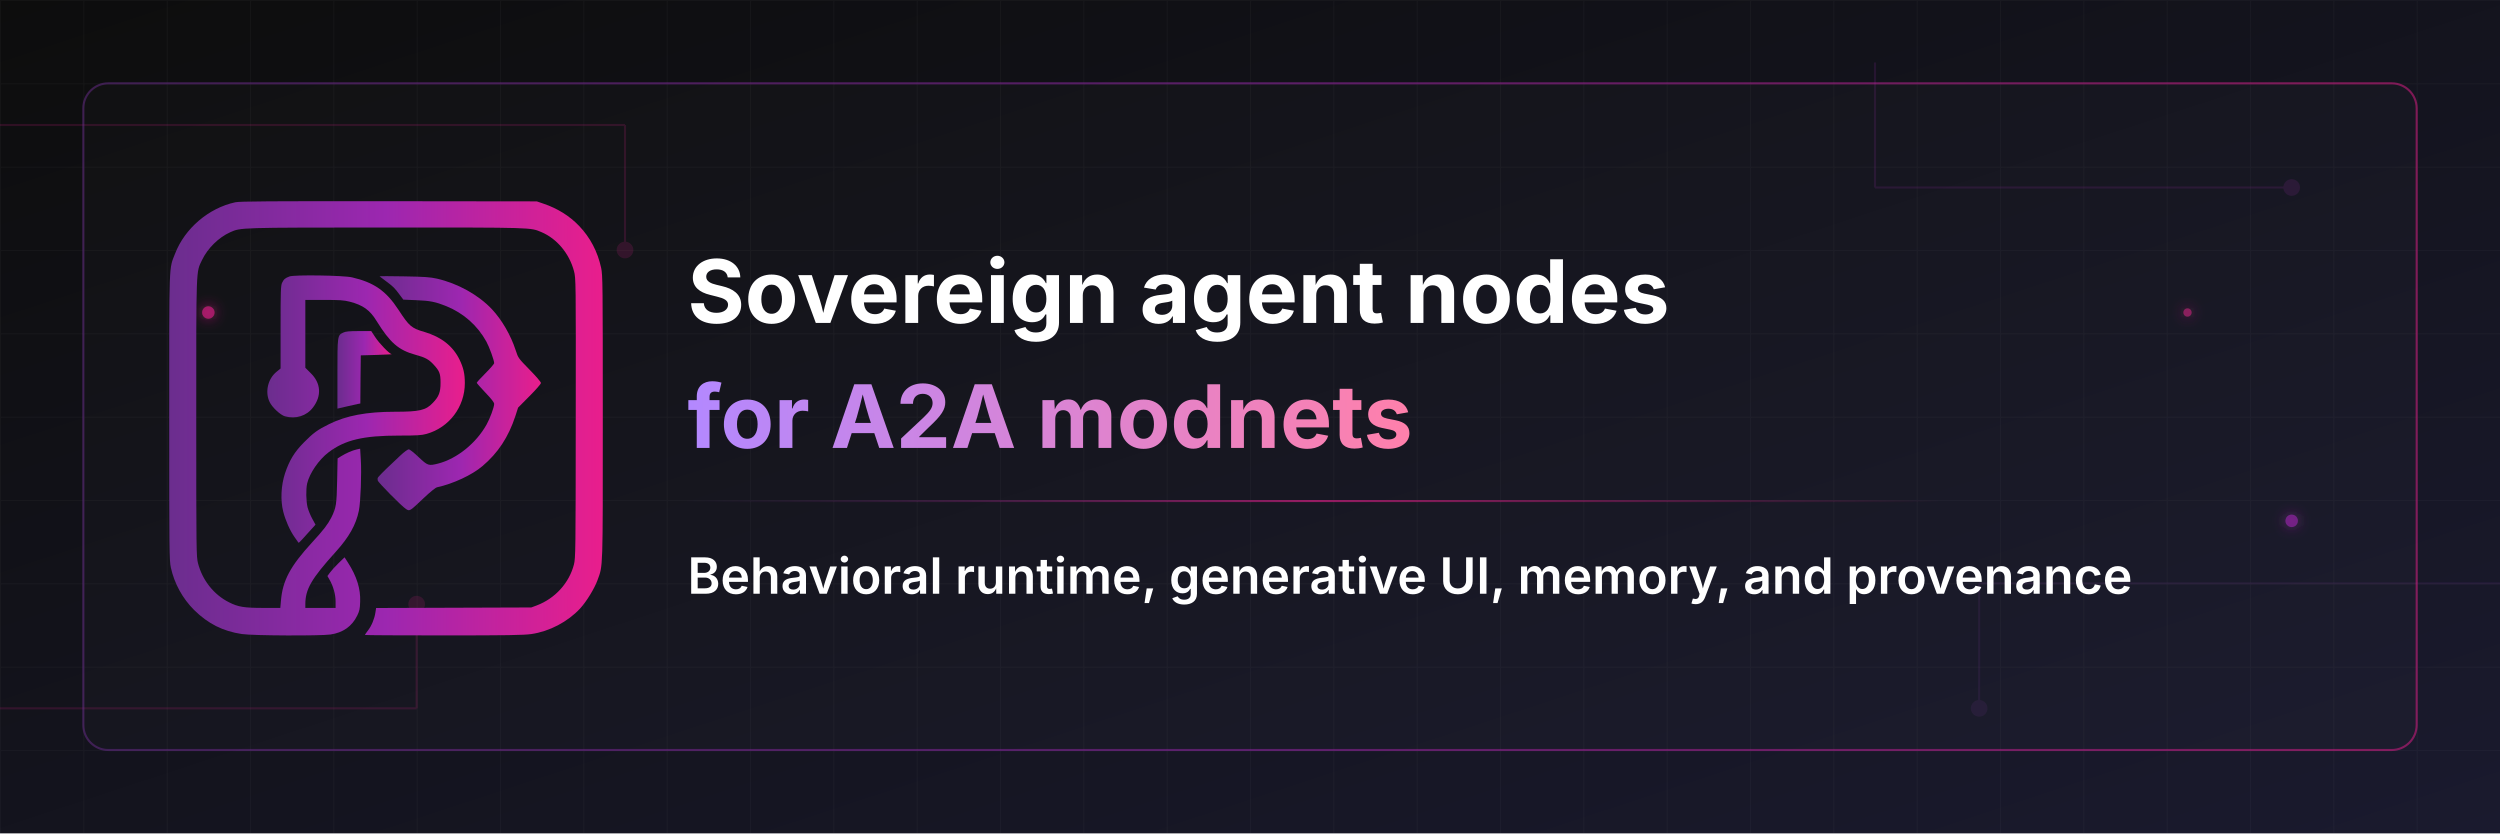
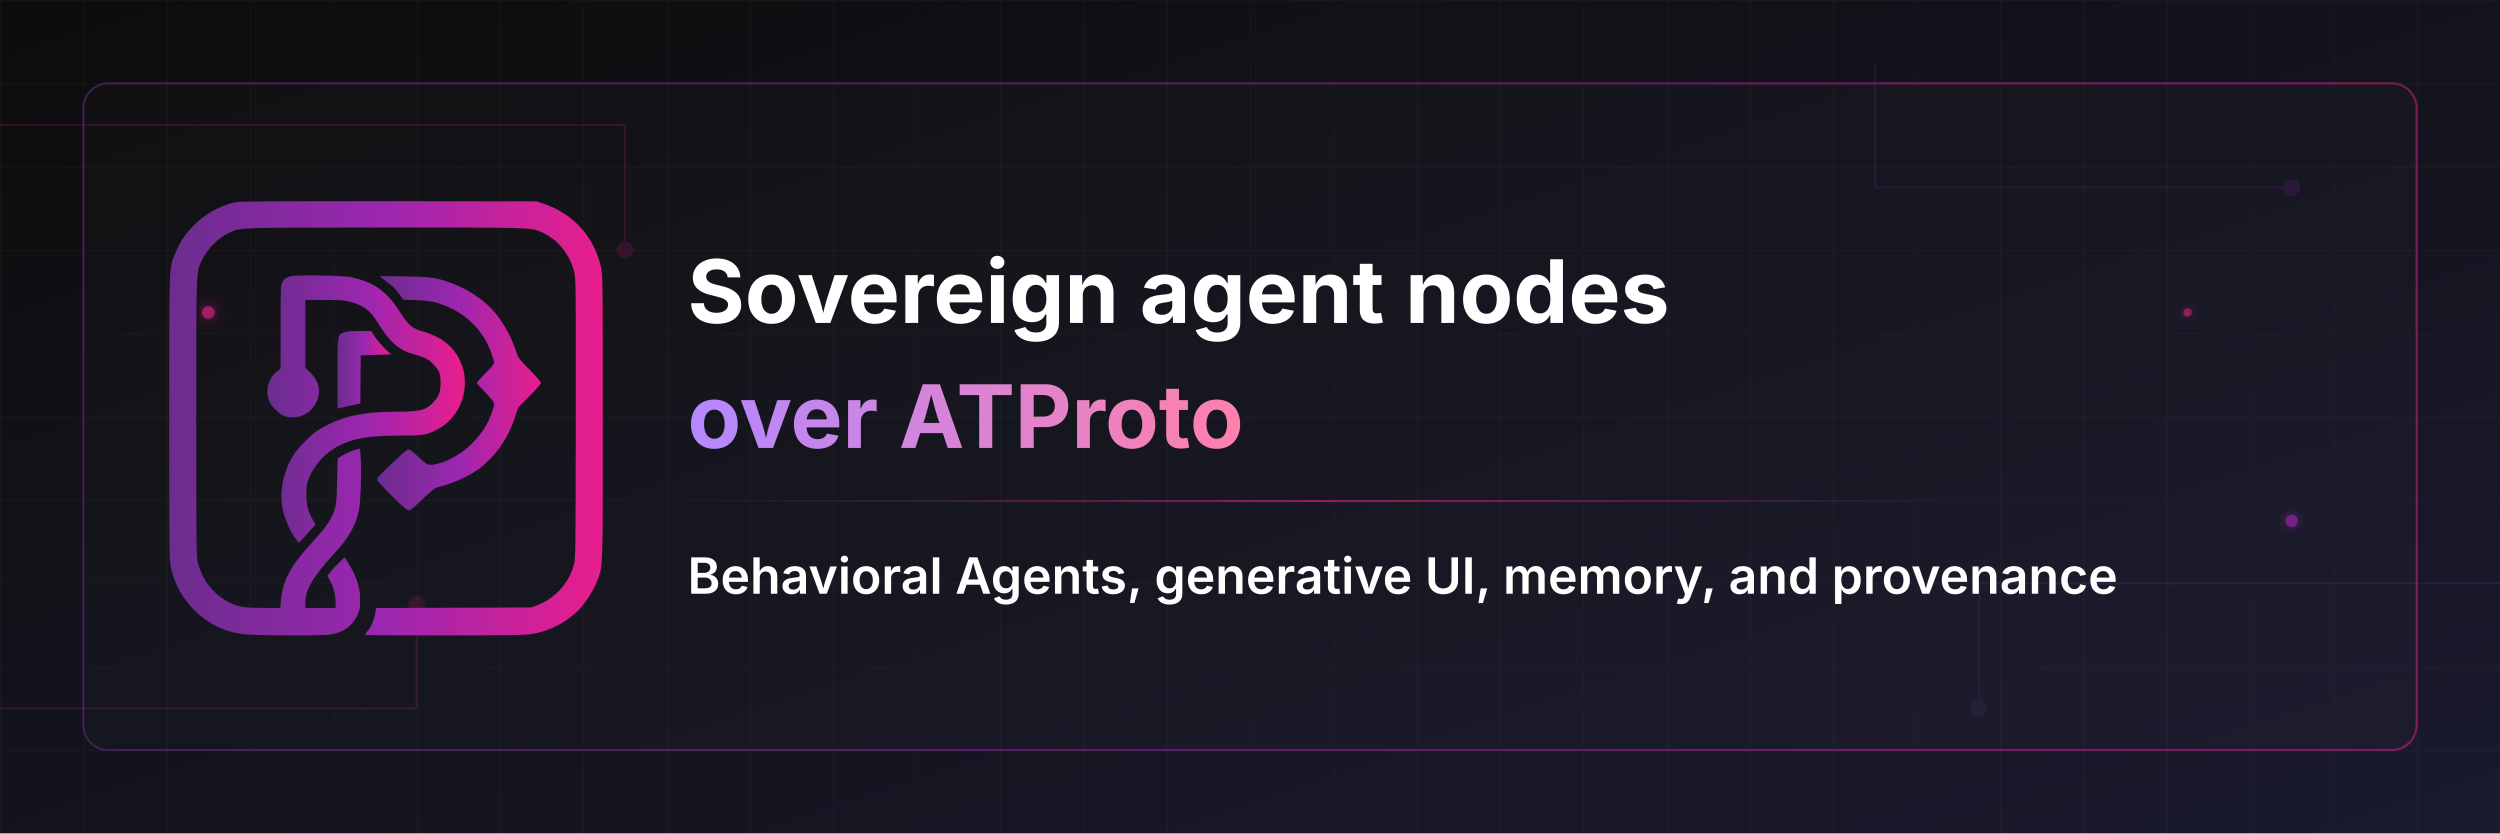
<svg xmlns="http://www.w3.org/2000/svg" viewBox="0 0 1200 400" width="1200" height="400">
  <defs>
    <linearGradient id="bgGrad1" x1="0%" y1="0%" x2="100%" y2="100%">
      <stop offset="0%" style="stop-color:#0D0D0D" />
      <stop offset="100%" style="stop-color:#1A1A2E" />
    </linearGradient>
    <linearGradient id="logoGrad" x1="0%" y1="50%" x2="100%" y2="50%">
      <stop offset="0%" style="stop-color:#6B2D8E" />
      <stop offset="50%" style="stop-color:#9C27B0" />
      <stop offset="100%" style="stop-color:#E91E8C" />
    </linearGradient>
    <linearGradient id="textGrad" x1="0%" y1="50%" x2="100%" y2="50%">
      <stop offset="0%" style="stop-color:#B388FF" />
      <stop offset="100%" style="stop-color:#FF80AB" />
    </linearGradient>
    <linearGradient id="lineGrad" x1="0%" y1="0%" x2="100%" y2="0%">
      <stop offset="0%" style="stop-color:#6B2D8E;stop-opacity:0" />
      <stop offset="50%" style="stop-color:#E91E8C;stop-opacity:0.6" />
      <stop offset="100%" style="stop-color:#E91E8C;stop-opacity:0" />
    </linearGradient>
    <filter id="glow">
      <feGaussianBlur stdDeviation="3" result="coloredBlur" />
      <feMerge>
        <feMergeNode in="coloredBlur" />
        <feMergeNode in="SourceGraphic" />
      </feMerge>
    </filter>
    <pattern id="grid" width="40" height="40" patternUnits="userSpaceOnUse">
      <path d="M 40 0 L 0 0 0 40" fill="none" stroke="rgba(255,255,255,0.03)" stroke-width="1" />
    </pattern>
  </defs>
  <rect width="1200" height="400" fill="url(#bgGrad1)" />
  <rect width="1200" height="400" fill="url(#grid)" />
  <g opacity="0.15">
    <line x1="0" y1="60" x2="300" y2="60" stroke="#E91E8C" stroke-width="1" />
    <line x1="300" y1="60" x2="300" y2="120" stroke="#E91E8C" stroke-width="1" />
    <circle cx="300" cy="120" r="4" fill="#E91E8C" />
    <line x1="900" y1="30" x2="900" y2="90" stroke="#9C27B0" stroke-width="1" />
    <line x1="900" y1="90" x2="1100" y2="90" stroke="#9C27B0" stroke-width="1" />
    <circle cx="1100" cy="90" r="4" fill="#9C27B0" />
    <line x1="1200" y1="280" x2="950" y2="280" stroke="#6B2D8E" stroke-width="1" />
    <line x1="950" y1="280" x2="950" y2="340" stroke="#6B2D8E" stroke-width="1" />
    <circle cx="950" cy="340" r="4" fill="#6B2D8E" />
    <line x1="0" y1="340" x2="200" y2="340" stroke="#E91E8C" stroke-width="1" />
    <line x1="200" y1="340" x2="200" y2="290" stroke="#E91E8C" stroke-width="1" />
    <circle cx="200" cy="290" r="4" fill="#E91E8C" />
  </g>
  <g filter="url(#glow)">
    <circle cx="100" cy="150" r="3" fill="#E91E8C" opacity="0.6" />
    <circle cx="1100" cy="250" r="3" fill="#9C27B0" opacity="0.6" />
    <circle cx="150" cy="300" r="2" fill="#6B2D8E" opacity="0.5" />
    <circle cx="1050" cy="150" r="2" fill="#E91E8C" opacity="0.5" />
  </g>
  <rect x="40" y="40" width="1120" height="320" rx="12" fill="rgba(255,255,255,0.02)" stroke="url(#logoGrad)" stroke-width="1" opacity="0.5" />
  <g transform="translate(70, 85) scale(0.44)">
    <g transform="translate(0,517) scale(0.1,-0.1)" fill="url(#logoGrad)" stroke="none">
      <path d="M975 4895 c-290 -63 -550 -285 -656 -560 -68 -174 -64 -65 -64 -1785 0 -1469 1 -1560 18 -1640 38 -174 128 -338 255 -464 152 -149 312 -230 520 -261 116 -18 853 -21 967 -5 136 20 234 89 291 206 24 49 30 74 32 151 6 141 -37 278 -134 429 l-36 56 -65 -63 c-36 -35 -78 -81 -94 -103 l-28 -38 24 -42 c40 -70 65 -159 65 -236 l0 -70 -165 0 -165 0 0 39 c0 165 65 278 331 572 147 163 221 295 253 449 19 94 31 407 21 561 l-7 116 -37 -8 c-49 -11 -118 -41 -169 -73 l-40 -25 -5 -243 c-5 -259 -11 -297 -64 -403 -38 -74 -86 -137 -209 -270 -239 -261 -322 -416 -340 -637 l-7 -78 -186 0 c-209 0 -274 11 -373 61 -167 84 -291 241 -339 427 -18 73 -19 125 -19 1586 0 1666 -3 1582 63 1721 62 129 181 246 307 303 117 52 90 51 1703 52 1613 0 1572 1 1694 -51 169 -72 304 -235 354 -426 20 -77 21 -94 19 -1601 -1 -1468 -2 -1526 -20 -1599 -52 -201 -205 -370 -406 -446 l-59 -22 -846 -3 -847 -3 -7 -46 c-10 -70 -42 -148 -81 -198 -19 -25 -34 -47 -34 -50 0 -3 386 -5 858 -5 691 0 877 3 958 15 196 28 398 134 532 279 69 75 157 219 189 308 61 168 58 84 58 1773 0 1464 -1 1555 -18 1635 -39 178 -119 331 -241 458 -103 108 -236 191 -391 243 l-70 24 -1615 2 c-1305 1 -1627 -1 -1675 -12z" />
      <path d="M1567 4086 c-48 -18 -62 -30 -81 -70 -14 -30 -16 -93 -16 -484 l0 -450 -44 -36 c-95 -77 -128 -220 -76 -329 27 -58 118 -143 168 -157 118 -32 235 4 305 96 97 127 88 266 -25 376 l-58 58 0 370 0 370 203 0 c169 0 217 -3 280 -19 145 -37 222 -92 293 -209 149 -240 240 -320 427 -371 104 -28 144 -50 194 -104 68 -73 78 -100 78 -202 0 -102 -18 -150 -84 -218 -76 -81 -145 -97 -415 -97 -308 0 -530 -42 -717 -135 -127 -63 -171 -95 -274 -199 -104 -105 -158 -194 -206 -336 -44 -132 -52 -295 -20 -420 24 -95 73 -206 123 -277 18 -26 36 -51 40 -57 7 -10 3 -14 111 106 l78 86 -35 64 c-19 34 -42 90 -51 123 -17 67 -20 198 -5 263 26 111 128 260 233 339 179 136 379 183 772 183 192 0 241 3 296 18 248 69 419 295 419 554 0 103 -15 168 -58 257 -72 147 -198 247 -382 301 -143 42 -166 62 -283 241 -136 208 -267 299 -507 355 -95 22 -630 30 -683 10z" />
      <path d="M2550 4087 c3 -3 34 -26 69 -52 78 -58 95 -74 148 -146 l42 -56 143 -6 c150 -6 209 -18 328 -66 187 -77 337 -209 435 -386 32 -58 85 -204 85 -235 0 -8 -43 -58 -95 -110 -52 -52 -95 -99 -95 -104 0 -5 43 -53 95 -108 66 -69 95 -106 95 -123 0 -34 -46 -160 -83 -225 -114 -204 -323 -372 -527 -425 -106 -27 -114 -24 -214 70 -50 48 -97 85 -108 85 -11 0 -52 -30 -91 -67 -39 -38 -81 -77 -93 -88 -85 -79 -154 -149 -155 -159 -1 -6 -1 -18 1 -26 2 -19 264 -284 308 -311 41 -26 39 -27 194 120 70 66 128 113 145 117 175 38 381 134 494 230 171 144 285 318 360 546 l30 93 124 125 c72 72 125 133 125 144 0 11 -53 73 -124 145 -122 125 -124 127 -151 211 -54 166 -151 333 -260 449 -147 156 -372 281 -599 333 -76 17 -135 21 -361 25 -148 3 -268 3 -265 0z" />
      <path d="M2152 3473 c-62 -30 -62 -33 -62 -450 l0 -379 103 24 c56 13 112 26 124 28 l23 4 2 263 3 262 175 5 c96 3 169 7 162 8 -25 4 -135 117 -179 185 l-44 67 -137 0 c-106 0 -144 -4 -170 -17z" />
    </g>
  </g>
  <text x="330" y="155" font-family="system-ui, -apple-system, BlinkMacSystemFont, 'Segoe UI', sans-serif" font-size="42" font-weight="700" fill="#FFFFFF">Sovereign agent nodes</text>
-   <text x="330" y="215" font-family="system-ui, -apple-system, BlinkMacSystemFont, 'Segoe UI', sans-serif" font-size="42" font-weight="700" fill="url(#textGrad)">for A2A modnets</text>
+   <text x="330" y="215" font-family="system-ui, -apple-system, BlinkMacSystemFont, 'Segoe UI', sans-serif" font-size="42" font-weight="700" fill="url(#textGrad)">over ATProto</text>
  <rect x="330" y="240" width="600" height="1" fill="url(#lineGrad)" />
-   <text x="330" y="285" font-family="system-ui, -apple-system, BlinkMacSystemFont, 'Segoe UI', sans-serif" font-size="24" font-weight="600" fill="#FFFFFF">Behavioral runtime, generative UI, memory, and provenance</text>
+   <text x="330" y="285" font-family="system-ui, -apple-system, BlinkMacSystemFont, 'Segoe UI', sans-serif" font-size="24" font-weight="600" fill="#FFFFFF">Behavioral Agents, generative UI, memory, and provenance</text>
</svg>
